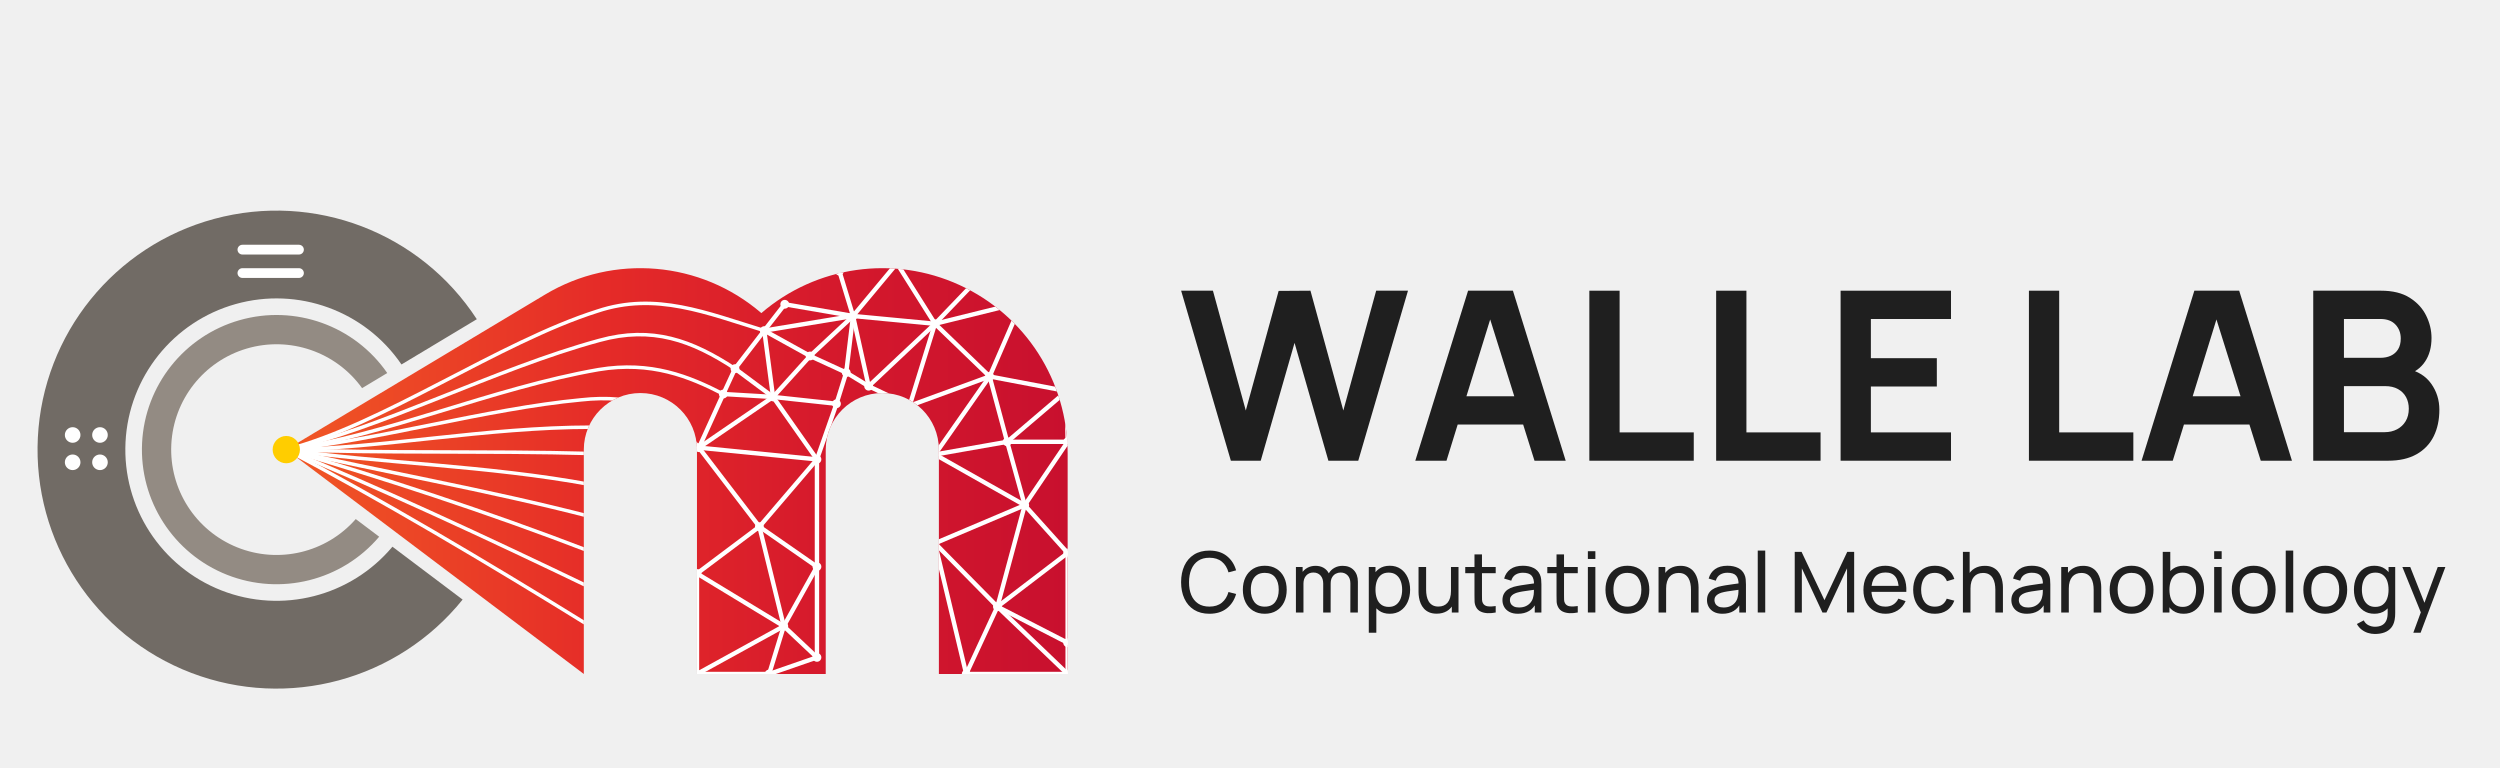
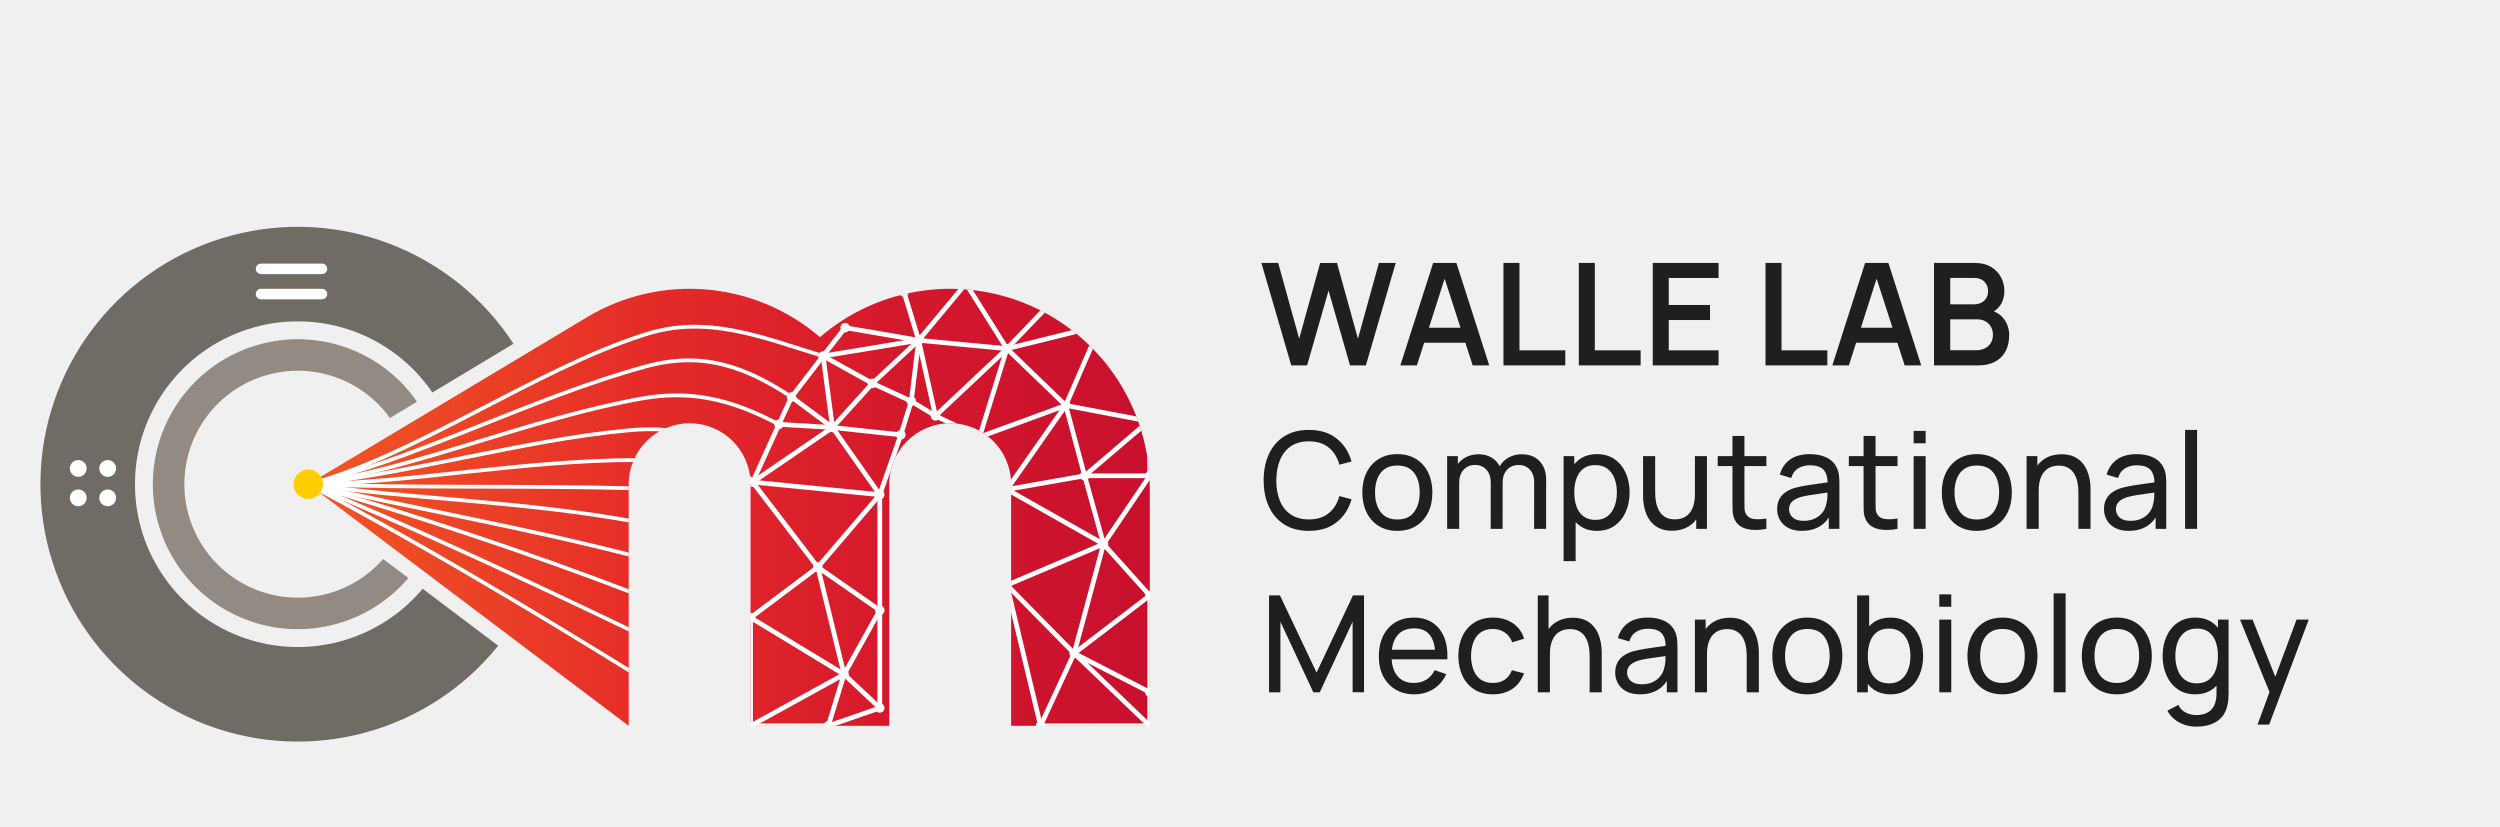
- <svg xmlns="http://www.w3.org/2000/svg" width="1400" height="430" viewBox="0 0 1400 430">
+ <svg xmlns="http://www.w3.org/2000/svg" width="1300" height="430" viewBox="0 0 1300 430">
  <svg x="10" y="30" width="600" height="366" viewBox="0 0 1098 670">
    <g transform="translate(0 0) scale(1) translate(-70 -295)">
      <defs>
        <linearGradient id="charcoal" x1="130" y1="470" x2="510" y2="900" gradientUnits="userSpaceOnUse">
          <stop stop-color="#1f1f1f" />
          <stop offset="1" stop-color="#1f1f1f" />
        </linearGradient>
        <linearGradient id="colour" x1="326" y1="705" x2="1146" y2="705" gradientUnits="userSpaceOnUse">
          <stop stop-color="#f15a24" />
          <stop offset=".42" stop-color="#e52b28" />
          <stop offset=".7" stop-color="#d5192c" />
          <stop offset="1" stop-color="#c8102e" />
        </linearGradient>
        <clipPath id="m-clip">
          <path d="M345 701 L610.347 542.016 A190 190 0 0 1 832 561.042 A190 190 0 0 1 1146 705 L1146 931 L1014 931 L1014 701 A58 58 0 0 0 898 701 L898 931 L766 931 L766 701 A58 58 0 0 0 650 701 L650 931 L345 701 Z" />
        </clipPath>
      </defs>
      <g id="charcoal-symbol" fill="#716b65">
        <path d="M540.311 567.312 A245 245 0 1 0 525.758 854.741 L453.821 800.532 A155 155 0 1 1 463.086 613.714 Z" />
        <path d="M448.488 622.485 A138 138 0 1 0 440.224 790.286 L416.213 772.193 A108 108 0 1 1 422.705 637.977 Z" fill="#938b83" />
      </g>
      <g id="scanner-controls">
        <path d="M300 496h58 M300 520h58" fill="none" stroke="white" stroke-width="10" stroke-linecap="round" />
        <circle cx="126" cy="686" r="8" fill="white" />
        <circle cx="126" cy="714" r="8" fill="white" />
        <circle cx="154" cy="686" r="8" fill="white" />
        <circle cx="154" cy="714" r="8" fill="white" />
      </g>
      <path id="colour-symbol" d="M345 701 L610.347 542.016 A190 190 0 0 1 832 561.042 A190 190 0 0 1 1146 705 L1146 931 L1014 931 L1014 701 A58 58 0 0 0 898 701 L898 931 L766 931 L766 701 A58 58 0 0 0 650 701 L650 931 L345 701 Z" fill="url(#colour)" />
      <g clip-path="url(#m-clip)" stroke="#ffffff" stroke-linecap="round" stroke-linejoin="round">
        <g id="radiating-curves" stroke-width="3.6" fill="none">
          <path d="M345 701 C443 676 563 591 664 559 C724 539 776 561 835 579" />
          <path d="M345 701 C439 681 559 618 666 589 C720 574 761 589 805 618" />
          <path d="M345 701 C446 687 556 638 665 619 C719 610 758 626 793 644" />
          <path d="M345 701 C436 692 551 659 647 650 C702 644 739 658 768 699" />
          <path d="M345 701 C441 700 550 678 658 678" />
          <path d="M345 701 C443 705 551 702 658 705" />
          <path d="M345 701 C439 715 551 717 658 737" />
          <path d="M345 701 C440 723 550 742 658 770" />
          <path d="M345 701 C441 729 549 764 658 806" />
          <path d="M345 701 C440 740 550 791 658 843" />
          <path d="M345 701 C438 750 550 816 658 883" />
        </g>
        <g id="triangular-mesh" stroke-width="4.5" fill="none">
          <path d="M835 579 L805 618" />
          <path d="M835 579 L844 647" />
          <path d="M835 579 L882 605" />
          <path d="M835 579 L926 564" />
          <path d="M835 579 L856 552" />
          <path d="M805 618 L793 644" />
          <path d="M805 618 L844 647" />
          <path d="M793 644 L768 699" />
          <path d="M793 644 L844 647" />
          <path d="M768 699 L844 647" />
          <path d="M768 699 L830 780" />
          <path d="M768 699 L889 711" />
          <path d="M830 780 L889 711" />
          <path d="M830 780 L766 828" />
          <path d="M830 780 L855 882" />
          <path d="M830 780 L889 821" />
          <path d="M766 828 L855 882" />
          <path d="M766 828 L766 931" />
          <path d="M855 882 L766 931" />
          <path d="M855 882 L840 931" />
          <path d="M855 882 L889 914" />
          <path d="M855 882 L889 821" />
          <path d="M766 931 L840 931" />
          <path d="M840 931 L889 914" />
          <path d="M889 914 L889 821" />
          <path d="M889 821 L889 711" />
          <path d="M889 711 L844 647" />
          <path d="M844 647 L882 605" />
          <path d="M844 647 L909 654" />
          <path d="M882 605 L926 564" />
          <path d="M882 605 L919 622" />
          <path d="M919 622 L926 564" />
          <path d="M919 622 L942 636" />
          <path d="M919 622 L909 654" />
          <path d="M942 636 L926 564" />
          <path d="M942 636 L1010 572" />
          <path d="M942 636 L984 656" />
          <path d="M909 654 L889 711" />
          <path d="M926 564 L856 552" />
          <path d="M926 564 L912 518" />
          <path d="M926 564 L971 510" />
          <path d="M926 564 L1010 572" />
          <path d="M971 510 L1010 572" />
          <path d="M971 510 L1057 523" />
          <path d="M1010 572 L1057 523" />
          <path d="M1010 572 L1099 550" />
          <path d="M1010 572 L1066 626" />
          <path d="M1010 572 L984 656" />
          <path d="M1099 550 L1066 626" />
          <path d="M1066 626 L1145 641" />
          <path d="M1066 626 L1084 693" />
          <path d="M1066 626 L1010 706" />
          <path d="M1066 626 L984 656" />
          <path d="M1145 641 L1084 693" />
          <path d="M1145 641 L1146 693" />
          <path d="M1084 693 L1146 693" />
          <path d="M1084 693 L1010 706" />
          <path d="M1084 693 L1102 758" />
          <path d="M1010 706 L1102 758" />
          <path d="M1102 758 L1146 693" />
          <path d="M1102 758 L1010 797" />
          <path d="M1102 758 L1146 807" />
          <path d="M1102 758 L1074 862" />
          <path d="M1010 797 L1074 862" />
          <path d="M1010 797 L1042 931" />
          <path d="M1146 807 L1074 862" />
          <path d="M1146 807 L1146 899" />
          <path d="M1074 862 L1146 899" />
          <path d="M1074 862 L1042 931" />
          <path d="M1074 862 L1146 931" />
          <path d="M1146 899 L1146 931" />
          <path d="M1042 931 L1146 931" />
          <circle cx="766" cy="828" r="4.5" fill="#ffffff" stroke="none" />
          <circle cx="766" cy="931" r="4.5" fill="#ffffff" stroke="none" />
          <circle cx="768" cy="699" r="4.5" fill="#ffffff" stroke="none" />
          <circle cx="793" cy="644" r="4.5" fill="#ffffff" stroke="none" />
          <circle cx="805" cy="618" r="4.5" fill="#ffffff" stroke="none" />
          <circle cx="830" cy="780" r="4.5" fill="#ffffff" stroke="none" />
          <circle cx="835" cy="579" r="4.5" fill="#ffffff" stroke="none" />
          <circle cx="840" cy="931" r="4.5" fill="#ffffff" stroke="none" />
          <circle cx="844" cy="647" r="4.5" fill="#ffffff" stroke="none" />
          <circle cx="855" cy="882" r="4.5" fill="#ffffff" stroke="none" />
          <circle cx="856" cy="552" r="4.5" fill="#ffffff" stroke="none" />
          <circle cx="882" cy="605" r="4.5" fill="#ffffff" stroke="none" />
          <circle cx="889" cy="711" r="4.5" fill="#ffffff" stroke="none" />
          <circle cx="889" cy="821" r="4.5" fill="#ffffff" stroke="none" />
          <circle cx="889" cy="914" r="4.5" fill="#ffffff" stroke="none" />
          <circle cx="909" cy="654" r="4.5" fill="#ffffff" stroke="none" />
          <circle cx="912" cy="518" r="4.5" fill="#ffffff" stroke="none" />
          <circle cx="919" cy="622" r="4.5" fill="#ffffff" stroke="none" />
          <circle cx="926" cy="564" r="4.5" fill="#ffffff" stroke="none" />
          <circle cx="942" cy="636" r="4.5" fill="#ffffff" stroke="none" />
          <circle cx="971" cy="510" r="4.5" fill="#ffffff" stroke="none" />
          <circle cx="984" cy="656" r="4.5" fill="#ffffff" stroke="none" />
          <circle cx="1010" cy="572" r="4.5" fill="#ffffff" stroke="none" />
          <circle cx="1010" cy="706" r="4.5" fill="#ffffff" stroke="none" />
          <circle cx="1010" cy="797" r="4.5" fill="#ffffff" stroke="none" />
          <circle cx="1042" cy="931" r="4.5" fill="#ffffff" stroke="none" />
          <circle cx="1057" cy="523" r="4.5" fill="#ffffff" stroke="none" />
          <circle cx="1066" cy="626" r="4.5" fill="#ffffff" stroke="none" />
          <circle cx="1074" cy="862" r="4.5" fill="#ffffff" stroke="none" />
          <circle cx="1084" cy="693" r="4.5" fill="#ffffff" stroke="none" />
          <circle cx="1099" cy="550" r="4.5" fill="#ffffff" stroke="none" />
          <circle cx="1102" cy="758" r="4.5" fill="#ffffff" stroke="none" />
          <circle cx="1145" cy="641" r="4.5" fill="#ffffff" stroke="none" />
          <circle cx="1146" cy="693" r="4.5" fill="#ffffff" stroke="none" />
          <circle cx="1146" cy="807" r="4.5" fill="#ffffff" stroke="none" />
          <circle cx="1146" cy="899" r="4.5" fill="#ffffff" stroke="none" />
          <circle cx="1146" cy="931" r="4.5" fill="#ffffff" stroke="none" />
        </g>
        <g id="mesh-nodes" fill="#ffffff" stroke="none">















</g>
      </g>
      <circle id="focus" cx="345" cy="701" r="14" fill="#FFCD00" />
    </g>
  </svg>
  <g fill="#1f1f1f">
-     <path transform="translate(660 258) scale(0.06612032 -0.06612032)" d="M442.833 0 21.666 1440H291.004L569.335 425.173L847.5 1438.167L1117.004 1440L1395.335 425.173L1673.5 1440H1943.004L1521.837 0H1268.833L982.252 998.16L695.837 0Z" />
-     <path transform="translate(789.9264 258) scale(0.06612032 -0.06612032)" d="M40 0 486.998 1440H866.671L1313.67 0H1049.499L647.668 1280.997H700.335L304.171 0ZM298.668 306.165V545.669H1056.668V306.165Z" />
-     <path transform="translate(879.4533 258) scale(0.06612032 -0.06612032)" d="M160 0V1440H416.337V239.837H1044.335V0Z" />
-     <path transform="translate(950.4666 258) scale(0.06612032 -0.06612032)" d="M160 0V1440H416.337V239.837H1044.335V0Z" />
-     <path transform="translate(1021.48 258) scale(0.06612032 -0.06612032)" d="M140 0V1440H1075.001V1200.163H396.337V868.336H955.001V628.499H396.337V239.837H1075.001V0Z" />
-     <path transform="translate(1125.619 258) scale(0.06612032 -0.06612032)" d="M160 0V1440H416.337V239.837H1044.335V0Z" />
-     <path transform="translate(1196.633 258) scale(0.06612032 -0.06612032)" d="M40 0 486.998 1440H866.671L1313.67 0H1049.499L647.668 1280.997H700.335L304.171 0ZM298.668 306.165V545.669H1056.668V306.165Z" />
-     <path transform="translate(1286.159 258) scale(0.06612032 -0.06612032)" d="M140 0V1440H713.501Q863.335 1440 957.752 1379.916Q1052.169 1319.833 1096.918 1227.916Q1141.668 1135.999 1141.668 1040.166Q1141.668 919.749 1086.21 838.457Q1030.752 757.166 934.669 729.166L934.336 779Q1070.002 749.5 1139.085 652.125Q1208.168 554.75 1208.168 432.001Q1208.168 303.501 1159.96 206.459Q1111.752 109.417 1014.877 54.709Q918.002 0 773.501 0ZM400.004 241.67H744.501Q803.584 241.67 849.958 266.128Q896.332 290.586 922.832 335.044Q949.331 379.502 949.331 440.501Q949.331 495.084 926.373 538.125Q903.415 581.166 858.249 606.499Q813.083 631.831 747.834 631.831H400.004ZM400.004 871.502H709.834Q758.75 871.502 797.374 889.418Q835.999 907.334 858.581 943.542Q881.164 979.749 881.164 1035.165Q881.164 1105.664 836.457 1152.997Q791.75 1200.33 709.834 1200.33H400.004Z" />
+     <path transform="translate(655 190) scale(0.037 -0.037)" d="M444.5 0 25 1440H261L556 375.5L850.5 1438.5L1087 1440L1382 375.5L1676.5 1440H1913L1493.5 0H1270.5L968.75 1050.5L667.5 0Z" />
+     <path transform="translate(726.706 190) scale(0.037 -0.037)" d="M40 0 501 1440H828L1289 0H1056.5L635 1303H689L272.5 0ZM288 318.5V529H1042V318.5Z" />
+     <path transform="translate(775.879 190) scale(0.037 -0.037)" d="M160 0V1440H385V211.5H1029V0Z" />
+     <path transform="translate(815.062 190) scale(0.037 -0.037)" d="M160 0V1440H385V211.5H1029V0Z" />
+     <path transform="translate(854.245 190) scale(0.037 -0.037)" d="M140 0V1440H1065V1228.5H365V849H945V637.5H365V211.5H1065V0Z" />
+     <path transform="translate(912.15 190) scale(0.037 -0.037)" d="M160 0V1440H385V211.5H1029V0Z" />
+     <path transform="translate(951.333 190) scale(0.037 -0.037)" d="M40 0 501 1440H828L1289 0H1056.5L635 1303H689L272.5 0ZM288 318.5V529H1042V318.5Z" />
+     <path transform="translate(1000.506 190) scale(0.037 -0.037)" d="M140 0V1440H708.5Q850 1440 943.25 1382.75Q1036.5 1325.5 1082.75 1235.75Q1129 1146 1129 1048.5Q1129 929.25 1071.625 845.375Q1014.25 761.5 916 731.5L915 781Q1052 748.5 1124.25 650.375Q1196.5 552.25 1196.5 424Q1196.5 296.5 1146.875 201.375Q1097.25 106.25 1000.625 53.125Q904 0 764.5 0ZM368 213H733.5Q800.75 213 853.875 239.375Q907 265.75 937.5 314.125Q968 362.5 968 429.5Q968 491.25 941.125 540.375Q914.25 589.5 863.75 618.5Q813.25 647.5 743.5 647.5H368ZM368 858.5H705.5Q760.25 858.5 804.125 880.25Q848 902 873.75 943.625Q899.5 985.25 899.5 1045.5Q899.5 1125 847.375 1177.0Q795.25 1229 705.5 1229H368Z" />
  </g>
  <g fill="#1f1f1f">
-     <path transform="translate(660 343) scale(0.02358804 -0.02358804)" d="M732 -30Q516.5 -30 366.5 65.0Q216.5 160 138.25 329.0Q60 498 60 720Q60 942 138.25 1111.0Q216.5 1280 366.5 1375.0Q516.5 1470 732 1470Q982 1470 1143.25 1342.75Q1304.5 1215.5 1366 1001L1185 953Q1141 1114 1027.75 1207.0Q914.5 1300 732 1300Q571 1300 464.0 1227.0Q357 1154 303.0 1023.25Q249 892.5 248 720Q247 547.5 301.0 417.0Q355 286.5 463.0 213.25Q571 140 732 140Q914.5 140 1027.75 233.5Q1141 327 1185 487L1366 439Q1304.5 224.5 1143.25 97.25Q982 -30 732 -30Z" />
-     <path transform="translate(694.1083 343) scale(0.02358804 -0.02358804)" d="M600 -30Q438.5 -30 322.0 43.0Q205.5 116 142.75 244.75Q80 373.5 80 541Q80 710.5 144.0 838.75Q208 967 324.75 1038.5Q441.5 1110 600 1110Q762 1110 878.75 1037.25Q995.5 964.5 1058.25 836.25Q1121 708 1121 541Q1121 371.5 1057.75 243.0Q994.5 114.5 877.5 42.25Q760.5 -30 600 -30ZM600 139Q767.5 139 849.75 251.0Q932 363 932 541Q932 723.5 849.0 832.25Q766 941 600 941Q487 941 413.75 890.0Q340.5 839 304.75 749.0Q269 659 269 541Q269 358.5 353.0 248.75Q437 139 600 139Z" />
-     <path transform="translate(722.4375 343) scale(0.02358804 -0.02358804)" d="M1431 0 1432 691Q1432 812 1367.25 880.5Q1302.5 949 1200 949Q1139.5 949 1085.75 921.25Q1032 893.5 998.0 835.25Q964 777 964 686L870 724Q867.5 839 917.0 925.5Q966.5 1012 1052.75 1060.0Q1139 1108 1247 1108Q1416 1108 1513.0 1005.25Q1610 902.5 1610 730L1609 0ZM139 0V1080H298V791H318V0ZM786 0 787 684Q787 807.5 723.0 878.25Q659 949 553 949Q447.5 949 382.75 876.75Q318 804.5 318 686L224 742Q224 847 274.0 929.75Q324 1012.5 410.0 1060.25Q496 1108 605 1108Q714 1108 794.75 1061.75Q875.5 1015.5 919.75 930.0Q964 844.5 964 727L963 0Z" />
-     <path transform="translate(763.2449 343) scale(0.02358804 -0.02358804)" d="M636 -30Q484 -30 380.0 45.5Q276 121 222.5 250.25Q169 379.5 169 541Q169 704 222.5 832.75Q276 961.5 380.25 1035.75Q484.5 1110 637 1110Q787 1110 895.25 1035.25Q1003.5 960.5 1061.75 831.75Q1120 703 1120 541Q1120 379 1061.75 249.75Q1003.5 120.5 895.25 45.25Q787 -30 636 -30ZM139 -480V1080H298V285H318V-480ZM614 133Q720.5 133 790.75 187.0Q861 241 896.0 333.5Q931 426 931 541Q931 655 896.25 747.0Q861.5 839 790.25 893.0Q719 947 609 947Q503.5 947 434.5 895.5Q365.5 844 331.75 752.25Q298 660.5 298 541Q298 422.5 331.5 330.25Q365 238 435.0 185.5Q505 133 614 133Z" />
-     <path transform="translate(791.5505 343) scale(0.02358804 -0.02358804)" d="M550 -28Q445.5 -28 371.25 5.0Q297 38 248.0 92.75Q199 147.5 171.0 214.75Q143 282 131.5 351.75Q120 421.5 120 483V1080H300V539Q300 463 313.75 391.75Q327.5 320.5 361.0 263.75Q394.5 207 451.0 174.0Q507.5 141 593 141Q660 141 714.75 163.75Q769.5 186.5 808.5 232.25Q847.5 278 868.75 347.75Q890 417.5 890 511L1007 475Q1007 318.5 950.5 205.75Q894 93 791.5 32.5Q689 -28 550 -28ZM910 0V289H890V1080H1069V0Z" />
-     <path transform="translate(820.0684 343) scale(0.02358804 -0.02358804)" d="M743 0Q646.5 -19.5 553.25 -16.0Q460 -12.5 386.75 22.0Q313.5 56.5 276 130Q244 193.5 241.5 259.0Q239 324.5 239 408V1380H417V416Q417 349.5 418.5 302.75Q420 256 439 222Q475 157.5 553.5 146.75Q632 136 743 153ZM20 933V1080H743V933Z" />
-     <path transform="translate(839.4814 343) scale(0.02358804 -0.02358804)" d="M447 -30Q326 -30 244.25 14.25Q162.5 58.5 121.25 131.75Q80 205 80 292Q80 377 112.25 439.25Q144.5 501.5 203.75 543.25Q263 585 345 609Q422 629.5 517.25 645.25Q612.5 661 710.5 673.75Q808.5 686.5 894 699L830 662Q832.5 805.5 772.25 874.75Q712 944 564 944Q466 944 392.25 899.25Q318.5 854.5 289 755L120 806Q158.5 948 270.75 1029.0Q383 1110 566 1110Q712.5 1110 818.0 1057.5Q923.5 1005 970 899Q993 849 999.0 790.5Q1005 732 1005 668V0H847V259L884 235Q823 103.5 713.25 36.75Q603.5 -30 447 -30ZM474 119Q570 119 640.5 153.25Q711 187.5 754.0 244.25Q797 301 810 368Q824.5 418 826.25 479.25Q828 540.5 828 574L890 547Q803 534.5 718.75 523.5Q634.5 512.5 559.5 500.25Q484.5 488 425 471Q380.5 457 342.25 434.75Q304 412.5 280.5 378.0Q257 343.5 257 293Q257 248.5 279.25 208.75Q301.5 169 349.25 144.0Q397 119 474 119Z" />
-     <path transform="translate(866.0179 343) scale(0.02358804 -0.02358804)" d="M743 0Q646.5 -19.5 553.25 -16.0Q460 -12.5 386.75 22.0Q313.5 56.5 276 130Q244 193.5 241.5 259.0Q239 324.5 239 408V1380H417V416Q417 349.5 418.5 302.75Q420 256 439 222Q475 157.5 553.5 146.75Q632 136 743 153ZM20 933V1080H743V933Z" />
-     <path transform="translate(885.4309 343) scale(0.02358804 -0.02358804)" d="M160 1271V1455H338V1271ZM160 0V1080H338V0Z" />
-     <path transform="translate(897.1777 343) scale(0.02358804 -0.02358804)" d="M600 -30Q438.5 -30 322.0 43.0Q205.5 116 142.75 244.75Q80 373.5 80 541Q80 710.5 144.0 838.75Q208 967 324.75 1038.5Q441.5 1110 600 1110Q762 1110 878.75 1037.25Q995.5 964.5 1058.25 836.25Q1121 708 1121 541Q1121 371.5 1057.75 243.0Q994.5 114.5 877.5 42.25Q760.5 -30 600 -30ZM600 139Q767.5 139 849.75 251.0Q932 363 932 541Q932 723.5 849.0 832.25Q766 941 600 941Q487 941 413.75 890.0Q340.5 839 304.75 749.0Q269 659 269 541Q269 358.5 353.0 248.75Q437 139 600 139Z" />
-     <path transform="translate(925.507 343) scale(0.02358804 -0.02358804)" d="M909 0V541Q909 617.5 895.25 688.5Q881.5 759.5 848.0 816.25Q814.5 873 758.0 906.0Q701.5 939 616 939Q549 939 494.25 916.25Q439.5 893.5 400.5 847.75Q361.5 802 340.25 732.5Q319 663 319 569L202 605Q202 761.5 258.5 874.25Q315 987 417.5 1047.5Q520 1108 659 1108Q763.5 1108 837.75 1075.0Q912 1042 961.0 987.25Q1010 932.5 1038.0 865.25Q1066 798 1077.5 728.25Q1089 658.5 1089 597V0ZM139 0V1080H299V791H319V0Z" />
-     <path transform="translate(954.0249 343) scale(0.02358804 -0.02358804)" d="M447 -30Q326 -30 244.25 14.25Q162.5 58.5 121.25 131.75Q80 205 80 292Q80 377 112.25 439.25Q144.5 501.5 203.75 543.25Q263 585 345 609Q422 629.5 517.25 645.25Q612.5 661 710.5 673.75Q808.5 686.5 894 699L830 662Q832.5 805.5 772.25 874.75Q712 944 564 944Q466 944 392.25 899.25Q318.5 854.5 289 755L120 806Q158.5 948 270.75 1029.0Q383 1110 566 1110Q712.5 1110 818.0 1057.5Q923.5 1005 970 899Q993 849 999.0 790.5Q1005 732 1005 668V0H847V259L884 235Q823 103.5 713.25 36.75Q603.5 -30 447 -30ZM474 119Q570 119 640.5 153.25Q711 187.5 754.0 244.25Q797 301 810 368Q824.5 418 826.25 479.25Q828 540.5 828 574L890 547Q803 534.5 718.75 523.5Q634.5 512.5 559.5 500.25Q484.5 488 425 471Q380.5 457 342.25 434.75Q304 412.5 280.5 378.0Q257 343.5 257 293Q257 248.5 279.25 208.75Q301.5 169 349.25 144.0Q397 119 474 119Z" />
-     <path transform="translate(980.5615 343) scale(0.02358804 -0.02358804)" d="M160 0V1470H338V0Z" />
-     <path transform="translate(1001.744 343) scale(0.02358804 -0.02358804)" d="M140 0V1440H302L846 293L1387 1440H1551V1H1382V1049L893 0H798L309 1049V0Z" />
-     <path transform="translate(1041.631 343) scale(0.02358804 -0.02358804)" d="M608 -30Q448.5 -30 330.0 40.25Q211.5 110.5 145.75 237.25Q80 364 80 533Q80 710 144.75 839.5Q209.5 969 326.25 1039.5Q443 1110 600 1110Q762.5 1110 877.0 1035.0Q991.5 960 1049.25 821.0Q1107 682 1098.5 490H919V554Q916 753 838.0 851.5Q760 950 606 950Q440.5 950 354.75 844.0Q269 738 269 540Q269 349 354.75 244.0Q440.5 139 600 139Q707 139 786.0 188.0Q865 237 910 329L1081 270Q1017.5 127 891.25 48.5Q765 -30 608 -30ZM209 490V633H1007V490Z" />
-     <path transform="translate(1069.488 343) scale(0.02358804 -0.02358804)" d="M595 -30Q430.5 -30 316.0 43.5Q201.5 117 141.5 245.75Q81.5 374.5 80 540Q81.5 708.5 143.0 837.0Q204.5 965.5 319.5 1037.75Q434.5 1110 597 1110Q767.5 1110 891.0 1026.0Q1014.5 942 1057 796L881 743Q846.5 837 770.0 889.0Q693.5 941 595 941Q484 941 412.0 889.5Q340 838 305.0 747.5Q270 657 269 540Q270.5 359.5 352.25 249.25Q434 139 595 139Q700.5 139 770.5 187.5Q840.5 236 877 328L1057 281Q1000.5 130 881.5 50.0Q762.5 -30 595 -30Z" />
-     <path transform="translate(1095.954 343) scale(0.02358804 -0.02358804)" d="M909 0V541Q909 617.5 895.25 688.5Q881.5 759.5 848.0 816.25Q814.5 873 758.0 906.0Q701.5 939 616 939Q549 939 494.25 916.25Q439.5 893.5 400.5 847.75Q361.5 802 340.25 732.5Q319 663 319 569L202 605Q202 761.5 258.5 874.25Q315 987 417.5 1047.5Q520 1108 659 1108Q763.5 1108 837.75 1075.0Q912 1042 961.0 987.25Q1010 932.5 1038.0 865.25Q1066 798 1077.5 728.25Q1089 658.5 1089 597V0ZM139 0V1440H299V645H319V0Z" />
-     <path transform="translate(1124.472 343) scale(0.02358804 -0.02358804)" d="M447 -30Q326 -30 244.25 14.25Q162.5 58.5 121.25 131.75Q80 205 80 292Q80 377 112.25 439.25Q144.5 501.5 203.75 543.25Q263 585 345 609Q422 629.5 517.25 645.25Q612.5 661 710.5 673.75Q808.5 686.5 894 699L830 662Q832.5 805.5 772.25 874.75Q712 944 564 944Q466 944 392.25 899.25Q318.5 854.5 289 755L120 806Q158.5 948 270.75 1029.0Q383 1110 566 1110Q712.5 1110 818.0 1057.5Q923.5 1005 970 899Q993 849 999.0 790.5Q1005 732 1005 668V0H847V259L884 235Q823 103.5 713.25 36.75Q603.5 -30 447 -30ZM474 119Q570 119 640.5 153.25Q711 187.5 754.0 244.25Q797 301 810 368Q824.5 418 826.25 479.25Q828 540.5 828 574L890 547Q803 534.5 718.75 523.5Q634.5 512.5 559.5 500.25Q484.5 488 425 471Q380.5 457 342.25 434.75Q304 412.5 280.5 378.0Q257 343.5 257 293Q257 248.5 279.25 208.75Q301.5 169 349.25 144.0Q397 119 474 119Z" />
-     <path transform="translate(1151.009 343) scale(0.02358804 -0.02358804)" d="M909 0V541Q909 617.5 895.25 688.5Q881.5 759.5 848.0 816.25Q814.5 873 758.0 906.0Q701.5 939 616 939Q549 939 494.25 916.25Q439.5 893.5 400.5 847.75Q361.5 802 340.25 732.5Q319 663 319 569L202 605Q202 761.5 258.5 874.25Q315 987 417.5 1047.5Q520 1108 659 1108Q763.5 1108 837.75 1075.0Q912 1042 961.0 987.25Q1010 932.5 1038.0 865.25Q1066 798 1077.5 728.25Q1089 658.5 1089 597V0ZM139 0V1080H299V791H319V0Z" />
-     <path transform="translate(1179.527 343) scale(0.02358804 -0.02358804)" d="M600 -30Q438.5 -30 322.0 43.0Q205.5 116 142.75 244.75Q80 373.5 80 541Q80 710.5 144.0 838.75Q208 967 324.75 1038.5Q441.5 1110 600 1110Q762 1110 878.75 1037.25Q995.5 964.5 1058.25 836.25Q1121 708 1121 541Q1121 371.5 1057.75 243.0Q994.5 114.5 877.5 42.25Q760.5 -30 600 -30ZM600 139Q767.5 139 849.75 251.0Q932 363 932 541Q932 723.5 849.0 832.25Q766 941 600 941Q487 941 413.75 890.0Q340.5 839 304.75 749.0Q269 659 269 541Q269 358.5 353.0 248.75Q437 139 600 139Z" />
-     <path transform="translate(1207.856 343) scale(0.02358804 -0.02358804)" d="M636 -30Q484 -30 380.0 45.5Q276 121 222.5 250.25Q169 379.5 169 541Q169 704 222.5 832.75Q276 961.5 380.25 1035.75Q484.5 1110 637 1110Q787 1110 895.25 1035.25Q1003.5 960.5 1061.75 831.75Q1120 703 1120 541Q1120 379 1061.75 249.75Q1003.5 120.5 895.25 45.25Q787 -30 636 -30ZM139 0V1440H318V795H298V0ZM614 133Q720.5 133 790.75 187.0Q861 241 896.0 333.5Q931 426 931 541Q931 655 896.25 747.0Q861.5 839 790.25 893.0Q719 947 609 947Q503.5 947 434.5 895.5Q365.5 844 331.75 752.25Q298 660.5 298 541Q298 422.5 331.5 330.25Q365 238 435.0 185.5Q505 133 614 133Z" />
-     <path transform="translate(1236.161 343) scale(0.02358804 -0.02358804)" d="M160 1271V1455H338V1271ZM160 0V1080H338V0Z" />
-     <path transform="translate(1247.908 343) scale(0.02358804 -0.02358804)" d="M600 -30Q438.5 -30 322.0 43.0Q205.5 116 142.75 244.75Q80 373.5 80 541Q80 710.5 144.0 838.75Q208 967 324.75 1038.5Q441.5 1110 600 1110Q762 1110 878.75 1037.25Q995.5 964.5 1058.25 836.25Q1121 708 1121 541Q1121 371.5 1057.75 243.0Q994.5 114.5 877.5 42.25Q760.5 -30 600 -30ZM600 139Q767.5 139 849.75 251.0Q932 363 932 541Q932 723.5 849.0 832.25Q766 941 600 941Q487 941 413.75 890.0Q340.5 839 304.75 749.0Q269 659 269 541Q269 358.5 353.0 248.75Q437 139 600 139Z" />
-     <path transform="translate(1276.238 343) scale(0.02358804 -0.02358804)" d="M160 0V1470H338V0Z" />
-     <path transform="translate(1287.984 343) scale(0.02358804 -0.02358804)" d="M600 -30Q438.5 -30 322.0 43.0Q205.5 116 142.75 244.75Q80 373.5 80 541Q80 710.5 144.0 838.75Q208 967 324.75 1038.5Q441.5 1110 600 1110Q762 1110 878.75 1037.25Q995.5 964.5 1058.25 836.25Q1121 708 1121 541Q1121 371.5 1057.75 243.0Q994.5 114.5 877.5 42.25Q760.5 -30 600 -30ZM600 139Q767.5 139 849.75 251.0Q932 363 932 541Q932 723.5 849.0 832.25Q766 941 600 941Q487 941 413.75 890.0Q340.5 839 304.75 749.0Q269 659 269 541Q269 358.5 353.0 248.75Q437 139 600 139Z" />
-     <path transform="translate(1316.314 343) scale(0.02358804 -0.02358804)" d="M577 -510Q492 -510 411.0 -484.25Q330 -458.5 262.5 -406.0Q195 -353.5 150 -273L313 -187Q353 -266.5 426.25 -302.25Q499.5 -338 578 -338Q681 -338 748.75 -300.5Q816.5 -263 849.25 -189.0Q882 -115 881 -5V290H902V1080H1060V-7Q1060 -51.5 1057.25 -92.25Q1054.5 -133 1047 -173Q1026 -288 964.0 -362.5Q902 -437 804.0 -473.5Q706 -510 577 -510ZM564 -30Q413 -30 304.75 45.25Q196.5 120.5 138.25 249.75Q80 379 80 541Q80 703 138.25 831.75Q196.5 960.5 304.75 1035.25Q413 1110 563 1110Q715.5 1110 819.75 1035.75Q924 961.5 977.5 832.75Q1031 704 1031 541Q1031 379.5 977.5 250.25Q924 121 820.0 45.5Q716 -30 564 -30ZM586 133Q695 133 765.0 185.5Q835 238 868.5 330.25Q902 422.5 902 541Q902 660.5 868.25 752.25Q834.5 844 765.5 895.5Q696.5 947 591 947Q481 947 409.5 893.0Q338 839 303.5 747.0Q269 655 269 541Q269 426 304.0 333.5Q339 241 409.25 187.0Q479.5 133 586 133Z" />
-     <path transform="translate(1344.619 343) scale(0.02358804 -0.02358804)" d="M290 -480 499 88 502 -80 30 1080H217L587 147H523L870 1080H1051L463 -480Z" />
+     <path transform="translate(655 275) scale(0.035 -0.035)" d="M732 -30Q516.5 -30 366.5 65.0Q216.5 160 138.25 329.0Q60 498 60 720Q60 942 138.25 1111.0Q216.5 1280 366.5 1375.0Q516.5 1470 732 1470Q982 1470 1143.25 1342.75Q1304.5 1215.5 1366 1001L1185 953Q1141 1114 1027.75 1207.0Q914.5 1300 732 1300Q571 1300 464.0 1227.0Q357 1154 303.0 1023.25Q249 892.5 248 720Q247 547.5 301.0 417.0Q355 286.5 463.0 213.25Q571 140 732 140Q914.5 140 1027.75 233.5Q1141 327 1185 487L1366 439Q1304.5 224.5 1143.25 97.25Q982 -30 732 -30Z" />
+     <path transform="translate(705.61 275) scale(0.035 -0.035)" d="M600 -30Q438.5 -30 322.0 43.0Q205.5 116 142.75 244.75Q80 373.5 80 541Q80 710.5 144.0 838.75Q208 967 324.75 1038.5Q441.5 1110 600 1110Q762 1110 878.75 1037.25Q995.5 964.5 1058.25 836.25Q1121 708 1121 541Q1121 371.5 1057.75 243.0Q994.5 114.5 877.5 42.25Q760.5 -30 600 -30ZM600 139Q767.5 139 849.75 251.0Q932 363 932 541Q932 723.5 849.0 832.25Q766 941 600 941Q487 941 413.75 890.0Q340.5 839 304.75 749.0Q269 659 269 541Q269 358.5 353.0 248.75Q437 139 600 139Z" />
+     <path transform="translate(747.645 275) scale(0.035 -0.035)" d="M1431 0 1432 691Q1432 812 1367.25 880.5Q1302.5 949 1200 949Q1139.5 949 1085.75 921.25Q1032 893.5 998.0 835.25Q964 777 964 686L870 724Q867.5 839 917.0 925.5Q966.5 1012 1052.75 1060.0Q1139 1108 1247 1108Q1416 1108 1513.0 1005.25Q1610 902.5 1610 730L1609 0ZM139 0V1080H298V791H318V0ZM786 0 787 684Q787 807.5 723.0 878.25Q659 949 553 949Q447.5 949 382.75 876.75Q318 804.5 318 686L224 742Q224 847 274.0 929.75Q324 1012.5 410.0 1060.25Q496 1108 605 1108Q714 1108 794.75 1061.75Q875.5 1015.5 919.75 930.0Q964 844.5 964 727L963 0Z" />
+     <path transform="translate(808.195 275) scale(0.035 -0.035)" d="M636 -30Q484 -30 380.0 45.5Q276 121 222.5 250.25Q169 379.5 169 541Q169 704 222.5 832.75Q276 961.5 380.25 1035.75Q484.5 1110 637 1110Q787 1110 895.25 1035.25Q1003.5 960.5 1061.75 831.75Q1120 703 1120 541Q1120 379 1061.75 249.75Q1003.5 120.5 895.25 45.25Q787 -30 636 -30ZM139 -480V1080H298V285H318V-480ZM614 133Q720.5 133 790.75 187.0Q861 241 896.0 333.5Q931 426 931 541Q931 655 896.25 747.0Q861.5 839 790.25 893.0Q719 947 609 947Q503.5 947 434.5 895.5Q365.5 844 331.75 752.25Q298 660.5 298 541Q298 422.5 331.5 330.25Q365 238 435.0 185.5Q505 133 614 133Z" />
+     <path transform="translate(850.195 275) scale(0.035 -0.035)" d="M550 -28Q445.5 -28 371.25 5.0Q297 38 248.0 92.75Q199 147.5 171.0 214.75Q143 282 131.5 351.75Q120 421.5 120 483V1080H300V539Q300 463 313.75 391.75Q327.5 320.5 361.0 263.75Q394.5 207 451.0 174.0Q507.5 141 593 141Q660 141 714.75 163.75Q769.5 186.5 808.5 232.25Q847.5 278 868.75 347.75Q890 417.5 890 511L1007 475Q1007 318.5 950.5 205.75Q894 93 791.5 32.5Q689 -28 550 -28ZM910 0V289H890V1080H1069V0Z" />
+     <path transform="translate(892.51 275) scale(0.035 -0.035)" d="M743 0Q646.5 -19.5 553.25 -16.0Q460 -12.5 386.75 22.0Q313.5 56.5 276 130Q244 193.5 241.5 259.0Q239 324.5 239 408V1380H417V416Q417 349.5 418.5 302.75Q420 256 439 222Q475 157.5 553.5 146.75Q632 136 743 153ZM20 933V1080H743V933Z" />
+     <path transform="translate(921.315 275) scale(0.035 -0.035)" d="M447 -30Q326 -30 244.25 14.25Q162.5 58.5 121.25 131.75Q80 205 80 292Q80 377 112.25 439.25Q144.5 501.5 203.75 543.25Q263 585 345 609Q422 629.5 517.25 645.25Q612.5 661 710.5 673.75Q808.5 686.5 894 699L830 662Q832.5 805.5 772.25 874.75Q712 944 564 944Q466 944 392.25 899.25Q318.5 854.5 289 755L120 806Q158.5 948 270.75 1029.0Q383 1110 566 1110Q712.5 1110 818.0 1057.5Q923.5 1005 970 899Q993 849 999.0 790.5Q1005 732 1005 668V0H847V259L884 235Q823 103.5 713.25 36.75Q603.5 -30 447 -30ZM474 119Q570 119 640.5 153.25Q711 187.5 754.0 244.25Q797 301 810 368Q824.5 418 826.25 479.25Q828 540.5 828 574L890 547Q803 534.5 718.75 523.5Q634.5 512.5 559.5 500.25Q484.5 488 425 471Q380.5 457 342.25 434.75Q304 412.5 280.5 378.0Q257 343.5 257 293Q257 248.5 279.25 208.75Q301.5 169 349.25 144.0Q397 119 474 119Z" />
+     <path transform="translate(960.69 275) scale(0.035 -0.035)" d="M743 0Q646.5 -19.5 553.25 -16.0Q460 -12.5 386.75 22.0Q313.5 56.5 276 130Q244 193.5 241.5 259.0Q239 324.5 239 408V1380H417V416Q417 349.5 418.5 302.75Q420 256 439 222Q475 157.5 553.5 146.75Q632 136 743 153ZM20 933V1080H743V933Z" />
+     <path transform="translate(989.495 275) scale(0.035 -0.035)" d="M160 1271V1455H338V1271ZM160 0V1080H338V0Z" />
+     <path transform="translate(1006.925 275) scale(0.035 -0.035)" d="M600 -30Q438.5 -30 322.0 43.0Q205.5 116 142.75 244.75Q80 373.5 80 541Q80 710.5 144.0 838.75Q208 967 324.75 1038.5Q441.5 1110 600 1110Q762 1110 878.75 1037.25Q995.5 964.5 1058.25 836.25Q1121 708 1121 541Q1121 371.5 1057.75 243.0Q994.5 114.5 877.5 42.25Q760.5 -30 600 -30ZM600 139Q767.5 139 849.75 251.0Q932 363 932 541Q932 723.5 849.0 832.25Q766 941 600 941Q487 941 413.75 890.0Q340.5 839 304.75 749.0Q269 659 269 541Q269 358.5 353.0 248.75Q437 139 600 139Z" />
+     <path transform="translate(1048.96 275) scale(0.035 -0.035)" d="M909 0V541Q909 617.5 895.25 688.5Q881.5 759.5 848.0 816.25Q814.5 873 758.0 906.0Q701.5 939 616 939Q549 939 494.25 916.25Q439.5 893.5 400.5 847.75Q361.5 802 340.25 732.5Q319 663 319 569L202 605Q202 761.5 258.5 874.25Q315 987 417.5 1047.5Q520 1108 659 1108Q763.5 1108 837.75 1075.0Q912 1042 961.0 987.25Q1010 932.5 1038.0 865.25Q1066 798 1077.5 728.25Q1089 658.5 1089 597V0ZM139 0V1080H299V791H319V0Z" />
+     <path transform="translate(1091.275 275) scale(0.035 -0.035)" d="M447 -30Q326 -30 244.25 14.25Q162.5 58.5 121.25 131.75Q80 205 80 292Q80 377 112.25 439.25Q144.5 501.5 203.75 543.25Q263 585 345 609Q422 629.5 517.25 645.25Q612.5 661 710.5 673.75Q808.5 686.5 894 699L830 662Q832.5 805.5 772.25 874.75Q712 944 564 944Q466 944 392.25 899.25Q318.5 854.5 289 755L120 806Q158.5 948 270.75 1029.0Q383 1110 566 1110Q712.5 1110 818.0 1057.5Q923.5 1005 970 899Q993 849 999.0 790.5Q1005 732 1005 668V0H847V259L884 235Q823 103.5 713.25 36.75Q603.5 -30 447 -30ZM474 119Q570 119 640.5 153.25Q711 187.5 754.0 244.25Q797 301 810 368Q824.5 418 826.25 479.25Q828 540.5 828 574L890 547Q803 534.5 718.75 523.5Q634.5 512.5 559.5 500.25Q484.5 488 425 471Q380.5 457 342.25 434.75Q304 412.5 280.5 378.0Q257 343.5 257 293Q257 248.5 279.25 208.75Q301.5 169 349.25 144.0Q397 119 474 119Z" />
+     <path transform="translate(1130.65 275) scale(0.035 -0.035)" d="M160 0V1470H338V0Z" />
+   </g>
+   <g fill="#1f1f1f">
+     <path transform="translate(655 360) scale(0.035 -0.035)" d="M140 0V1440H302L846 293L1387 1440H1551V1H1382V1049L893 0H798L309 1049V0Z" />
+     <path transform="translate(714.185 360) scale(0.035 -0.035)" d="M608 -30Q448.5 -30 330.0 40.25Q211.5 110.5 145.75 237.25Q80 364 80 533Q80 710 144.75 839.5Q209.5 969 326.25 1039.5Q443 1110 600 1110Q762.5 1110 877.0 1035.0Q991.5 960 1049.25 821.0Q1107 682 1098.5 490H919V554Q916 753 838.0 851.5Q760 950 606 950Q440.5 950 354.75 844.0Q269 738 269 540Q269 349 354.75 244.0Q440.5 139 600 139Q707 139 786.0 188.0Q865 237 910 329L1081 270Q1017.5 127 891.25 48.5Q765 -30 608 -30ZM209 490V633H1007V490Z" />
+     <path transform="translate(755.52 360) scale(0.035 -0.035)" d="M595 -30Q430.5 -30 316.0 43.5Q201.5 117 141.5 245.75Q81.5 374.5 80 540Q81.5 708.5 143.0 837.0Q204.5 965.5 319.5 1037.75Q434.5 1110 597 1110Q767.5 1110 891.0 1026.0Q1014.5 942 1057 796L881 743Q846.5 837 770.0 889.0Q693.5 941 595 941Q484 941 412.0 889.5Q340 838 305.0 747.5Q270 657 269 540Q270.5 359.5 352.25 249.25Q434 139 595 139Q700.5 139 770.5 187.5Q840.5 236 877 328L1057 281Q1000.5 130 881.5 50.0Q762.5 -30 595 -30Z" />
+     <path transform="translate(794.79 360) scale(0.035 -0.035)" d="M909 0V541Q909 617.5 895.25 688.5Q881.5 759.5 848.0 816.25Q814.5 873 758.0 906.0Q701.5 939 616 939Q549 939 494.25 916.25Q439.5 893.5 400.5 847.75Q361.5 802 340.25 732.5Q319 663 319 569L202 605Q202 761.5 258.5 874.25Q315 987 417.5 1047.5Q520 1108 659 1108Q763.5 1108 837.75 1075.0Q912 1042 961.0 987.25Q1010 932.5 1038.0 865.25Q1066 798 1077.5 728.25Q1089 658.5 1089 597V0ZM139 0V1440H299V645H319V0Z" />
+     <path transform="translate(837.105 360) scale(0.035 -0.035)" d="M447 -30Q326 -30 244.25 14.25Q162.5 58.5 121.25 131.75Q80 205 80 292Q80 377 112.25 439.25Q144.5 501.5 203.75 543.25Q263 585 345 609Q422 629.5 517.25 645.25Q612.5 661 710.5 673.75Q808.5 686.5 894 699L830 662Q832.5 805.5 772.25 874.75Q712 944 564 944Q466 944 392.25 899.25Q318.5 854.5 289 755L120 806Q158.5 948 270.75 1029.0Q383 1110 566 1110Q712.5 1110 818.0 1057.5Q923.5 1005 970 899Q993 849 999.0 790.5Q1005 732 1005 668V0H847V259L884 235Q823 103.5 713.25 36.75Q603.5 -30 447 -30ZM474 119Q570 119 640.5 153.25Q711 187.5 754.0 244.25Q797 301 810 368Q824.5 418 826.25 479.25Q828 540.5 828 574L890 547Q803 534.5 718.75 523.5Q634.5 512.5 559.5 500.25Q484.5 488 425 471Q380.5 457 342.25 434.75Q304 412.5 280.5 378.0Q257 343.5 257 293Q257 248.5 279.25 208.75Q301.5 169 349.25 144.0Q397 119 474 119Z" />
+     <path transform="translate(876.48 360) scale(0.035 -0.035)" d="M909 0V541Q909 617.5 895.25 688.5Q881.5 759.5 848.0 816.25Q814.5 873 758.0 906.0Q701.5 939 616 939Q549 939 494.25 916.25Q439.5 893.5 400.5 847.75Q361.5 802 340.25 732.5Q319 663 319 569L202 605Q202 761.5 258.5 874.25Q315 987 417.5 1047.5Q520 1108 659 1108Q763.5 1108 837.75 1075.0Q912 1042 961.0 987.25Q1010 932.5 1038.0 865.25Q1066 798 1077.5 728.25Q1089 658.5 1089 597V0ZM139 0V1080H299V791H319V0Z" />
+     <path transform="translate(918.795 360) scale(0.035 -0.035)" d="M600 -30Q438.5 -30 322.0 43.0Q205.5 116 142.75 244.75Q80 373.5 80 541Q80 710.5 144.0 838.75Q208 967 324.75 1038.5Q441.5 1110 600 1110Q762 1110 878.75 1037.25Q995.5 964.5 1058.25 836.25Q1121 708 1121 541Q1121 371.5 1057.75 243.0Q994.5 114.5 877.5 42.25Q760.5 -30 600 -30ZM600 139Q767.5 139 849.75 251.0Q932 363 932 541Q932 723.5 849.0 832.25Q766 941 600 941Q487 941 413.75 890.0Q340.5 839 304.75 749.0Q269 659 269 541Q269 358.5 353.0 248.75Q437 139 600 139Z" />
+     <path transform="translate(960.83 360) scale(0.035 -0.035)" d="M636 -30Q484 -30 380.0 45.5Q276 121 222.5 250.25Q169 379.5 169 541Q169 704 222.5 832.75Q276 961.5 380.25 1035.75Q484.5 1110 637 1110Q787 1110 895.25 1035.25Q1003.5 960.5 1061.75 831.75Q1120 703 1120 541Q1120 379 1061.75 249.75Q1003.5 120.5 895.25 45.25Q787 -30 636 -30ZM139 0V1440H318V795H298V0ZM614 133Q720.5 133 790.75 187.0Q861 241 896.0 333.5Q931 426 931 541Q931 655 896.25 747.0Q861.5 839 790.25 893.0Q719 947 609 947Q503.5 947 434.5 895.5Q365.5 844 331.75 752.25Q298 660.5 298 541Q298 422.5 331.5 330.25Q365 238 435.0 185.5Q505 133 614 133Z" />
+     <path transform="translate(1002.83 360) scale(0.035 -0.035)" d="M160 1271V1455H338V1271ZM160 0V1080H338V0Z" />
+     <path transform="translate(1020.26 360) scale(0.035 -0.035)" d="M600 -30Q438.5 -30 322.0 43.0Q205.5 116 142.75 244.75Q80 373.5 80 541Q80 710.5 144.0 838.75Q208 967 324.75 1038.5Q441.5 1110 600 1110Q762 1110 878.75 1037.25Q995.5 964.5 1058.25 836.25Q1121 708 1121 541Q1121 371.5 1057.75 243.0Q994.5 114.5 877.5 42.25Q760.5 -30 600 -30ZM600 139Q767.5 139 849.75 251.0Q932 363 932 541Q932 723.5 849.0 832.25Q766 941 600 941Q487 941 413.75 890.0Q340.5 839 304.75 749.0Q269 659 269 541Q269 358.5 353.0 248.75Q437 139 600 139Z" />
+     <path transform="translate(1062.295 360) scale(0.035 -0.035)" d="M160 0V1470H338V0Z" />
+     <path transform="translate(1079.725 360) scale(0.035 -0.035)" d="M600 -30Q438.5 -30 322.0 43.0Q205.5 116 142.75 244.75Q80 373.5 80 541Q80 710.5 144.0 838.75Q208 967 324.75 1038.5Q441.5 1110 600 1110Q762 1110 878.75 1037.25Q995.5 964.5 1058.25 836.25Q1121 708 1121 541Q1121 371.5 1057.75 243.0Q994.5 114.5 877.5 42.25Q760.5 -30 600 -30ZM600 139Q767.5 139 849.75 251.0Q932 363 932 541Q932 723.5 849.0 832.25Q766 941 600 941Q487 941 413.75 890.0Q340.5 839 304.75 749.0Q269 659 269 541Q269 358.5 353.0 248.75Q437 139 600 139Z" />
+     <path transform="translate(1121.76 360) scale(0.035 -0.035)" d="M577 -510Q492 -510 411.0 -484.25Q330 -458.5 262.5 -406.0Q195 -353.5 150 -273L313 -187Q353 -266.5 426.25 -302.25Q499.5 -338 578 -338Q681 -338 748.75 -300.5Q816.5 -263 849.25 -189.0Q882 -115 881 -5V290H902V1080H1060V-7Q1060 -51.5 1057.25 -92.25Q1054.5 -133 1047 -173Q1026 -288 964.0 -362.5Q902 -437 804.0 -473.5Q706 -510 577 -510ZM564 -30Q413 -30 304.75 45.25Q196.5 120.5 138.25 249.75Q80 379 80 541Q80 703 138.25 831.75Q196.5 960.5 304.75 1035.25Q413 1110 563 1110Q715.5 1110 819.75 1035.75Q924 961.5 977.5 832.75Q1031 704 1031 541Q1031 379.5 977.5 250.25Q924 121 820.0 45.5Q716 -30 564 -30ZM586 133Q695 133 765.0 185.5Q835 238 868.5 330.25Q902 422.5 902 541Q902 660.5 868.25 752.25Q834.5 844 765.5 895.5Q696.5 947 591 947Q481 947 409.5 893.0Q338 839 303.5 747.0Q269 655 269 541Q269 426 304.0 333.5Q339 241 409.25 187.0Q479.5 133 586 133Z" />
+     <path transform="translate(1163.76 360) scale(0.035 -0.035)" d="M290 -480 499 88 502 -80 30 1080H217L587 147H523L870 1080H1051L463 -480Z" />
  </g>
</svg>
